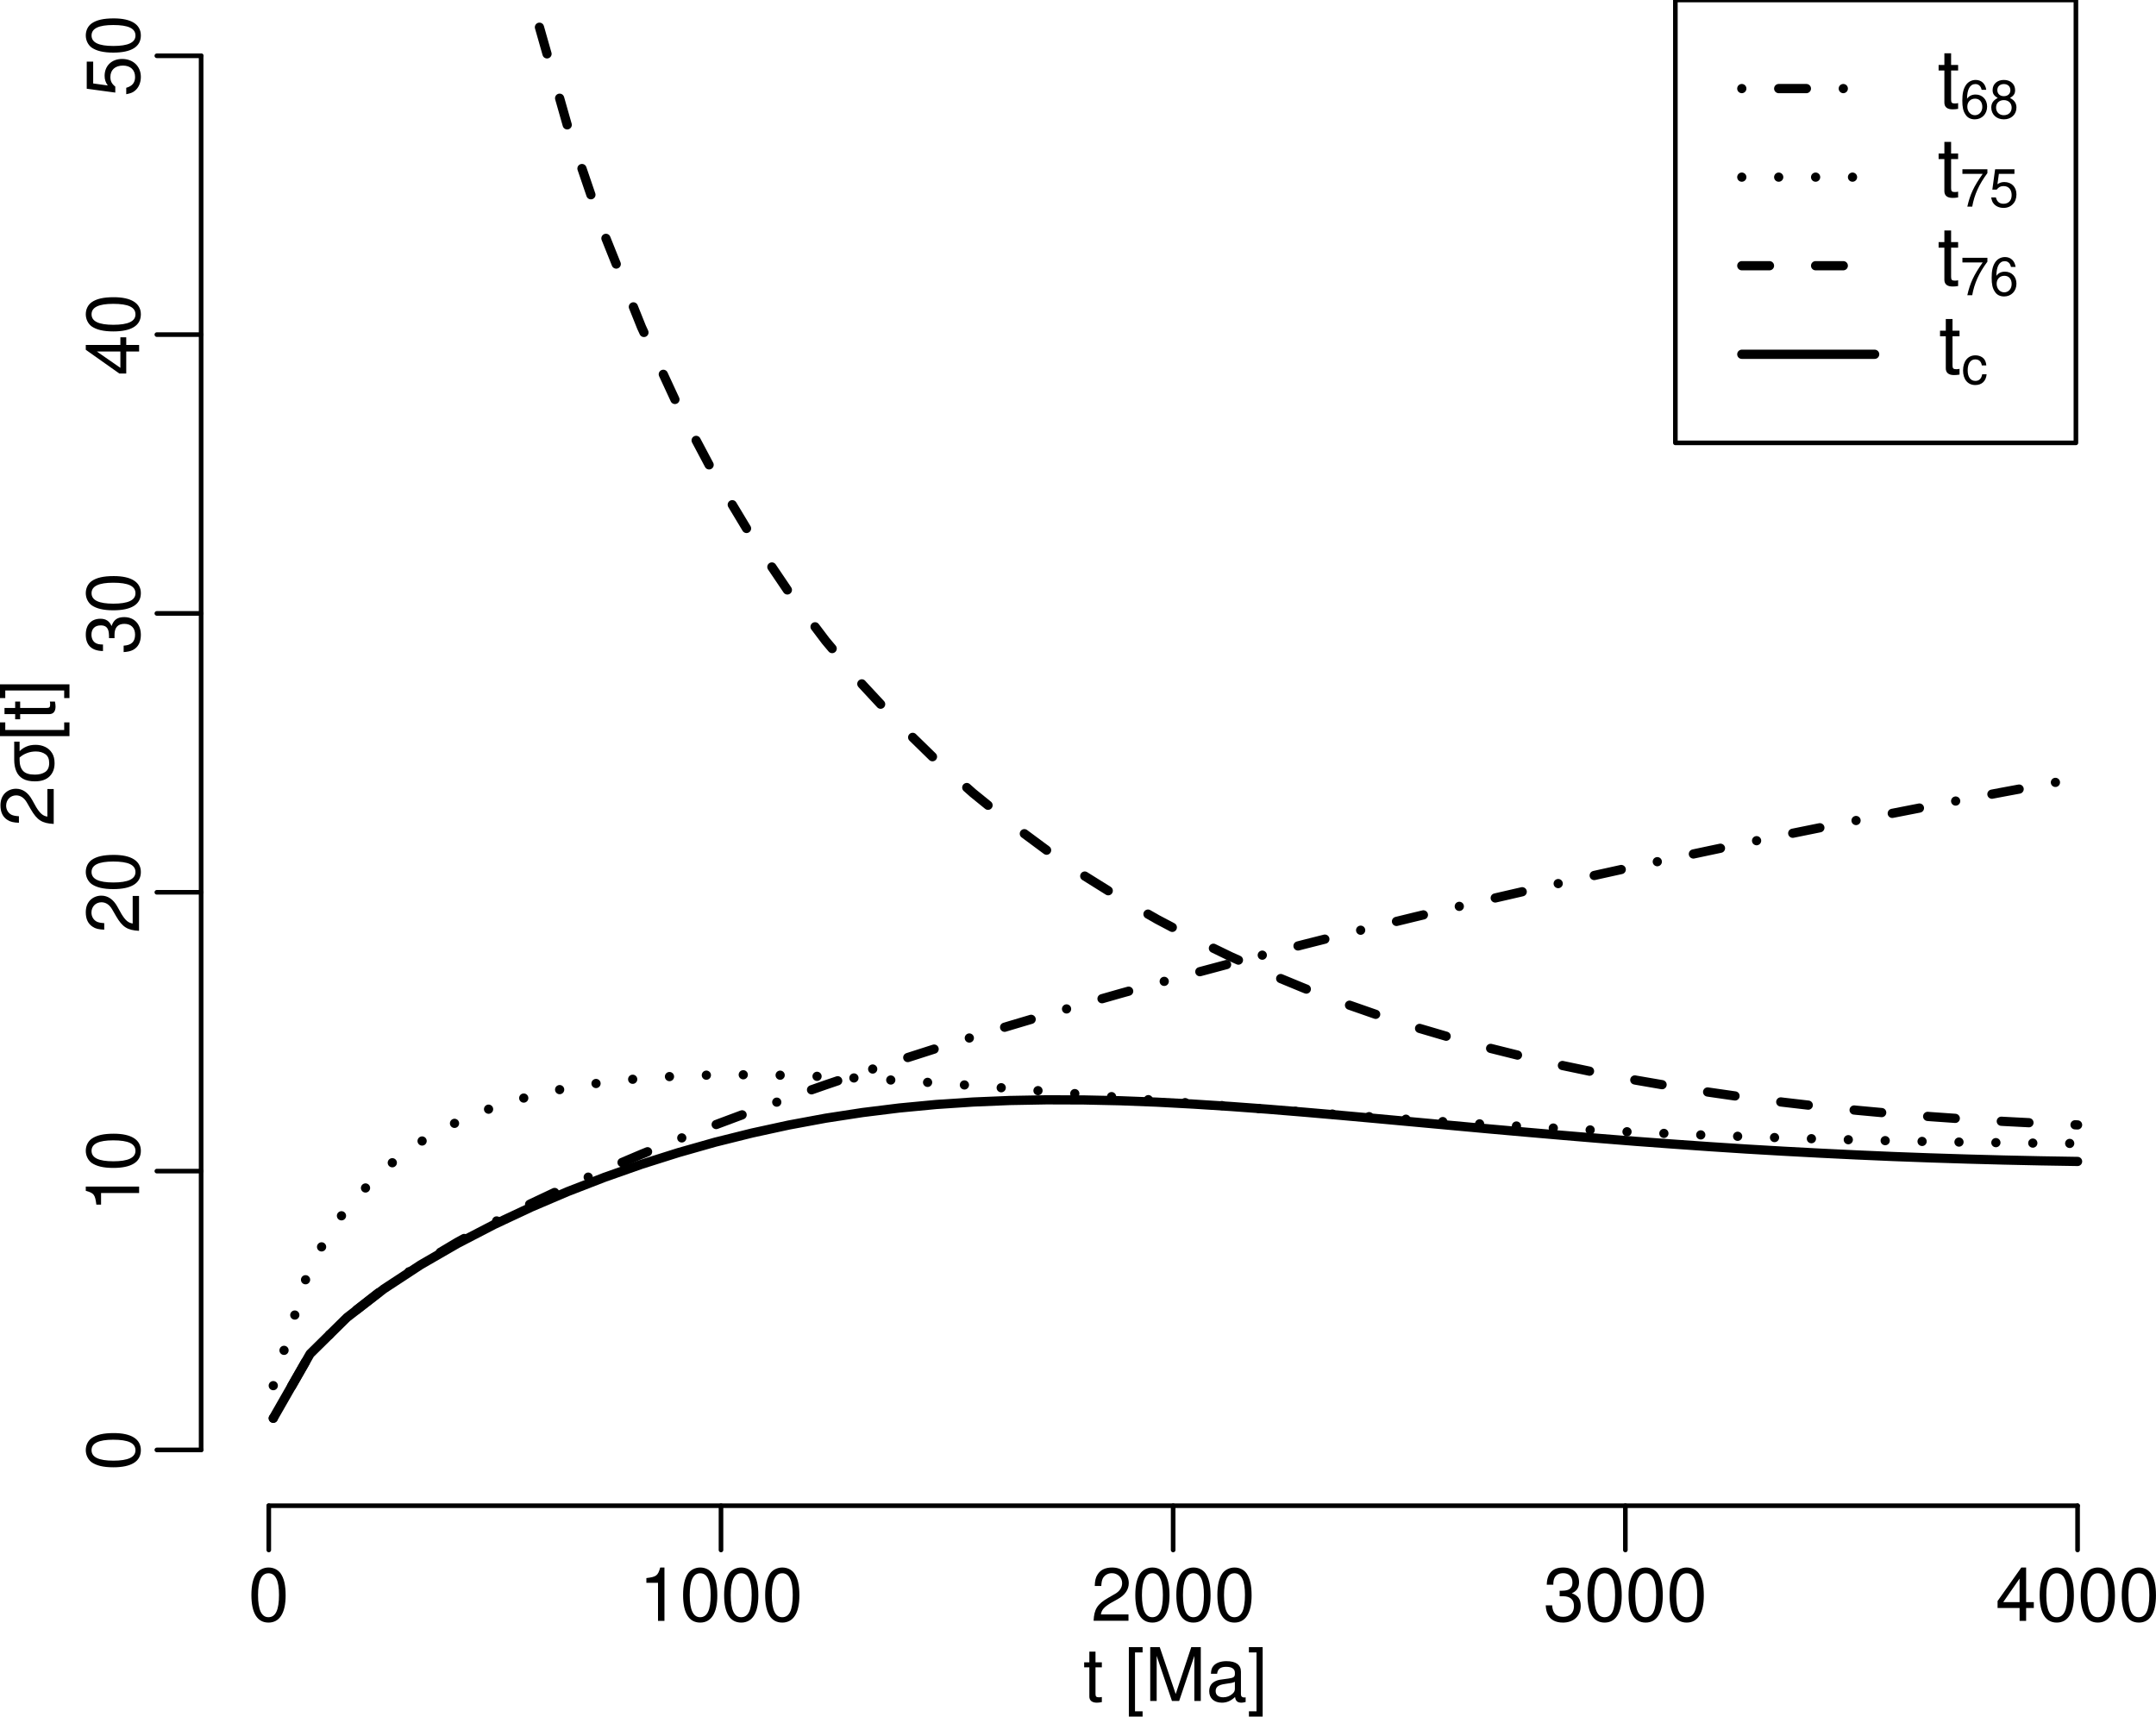
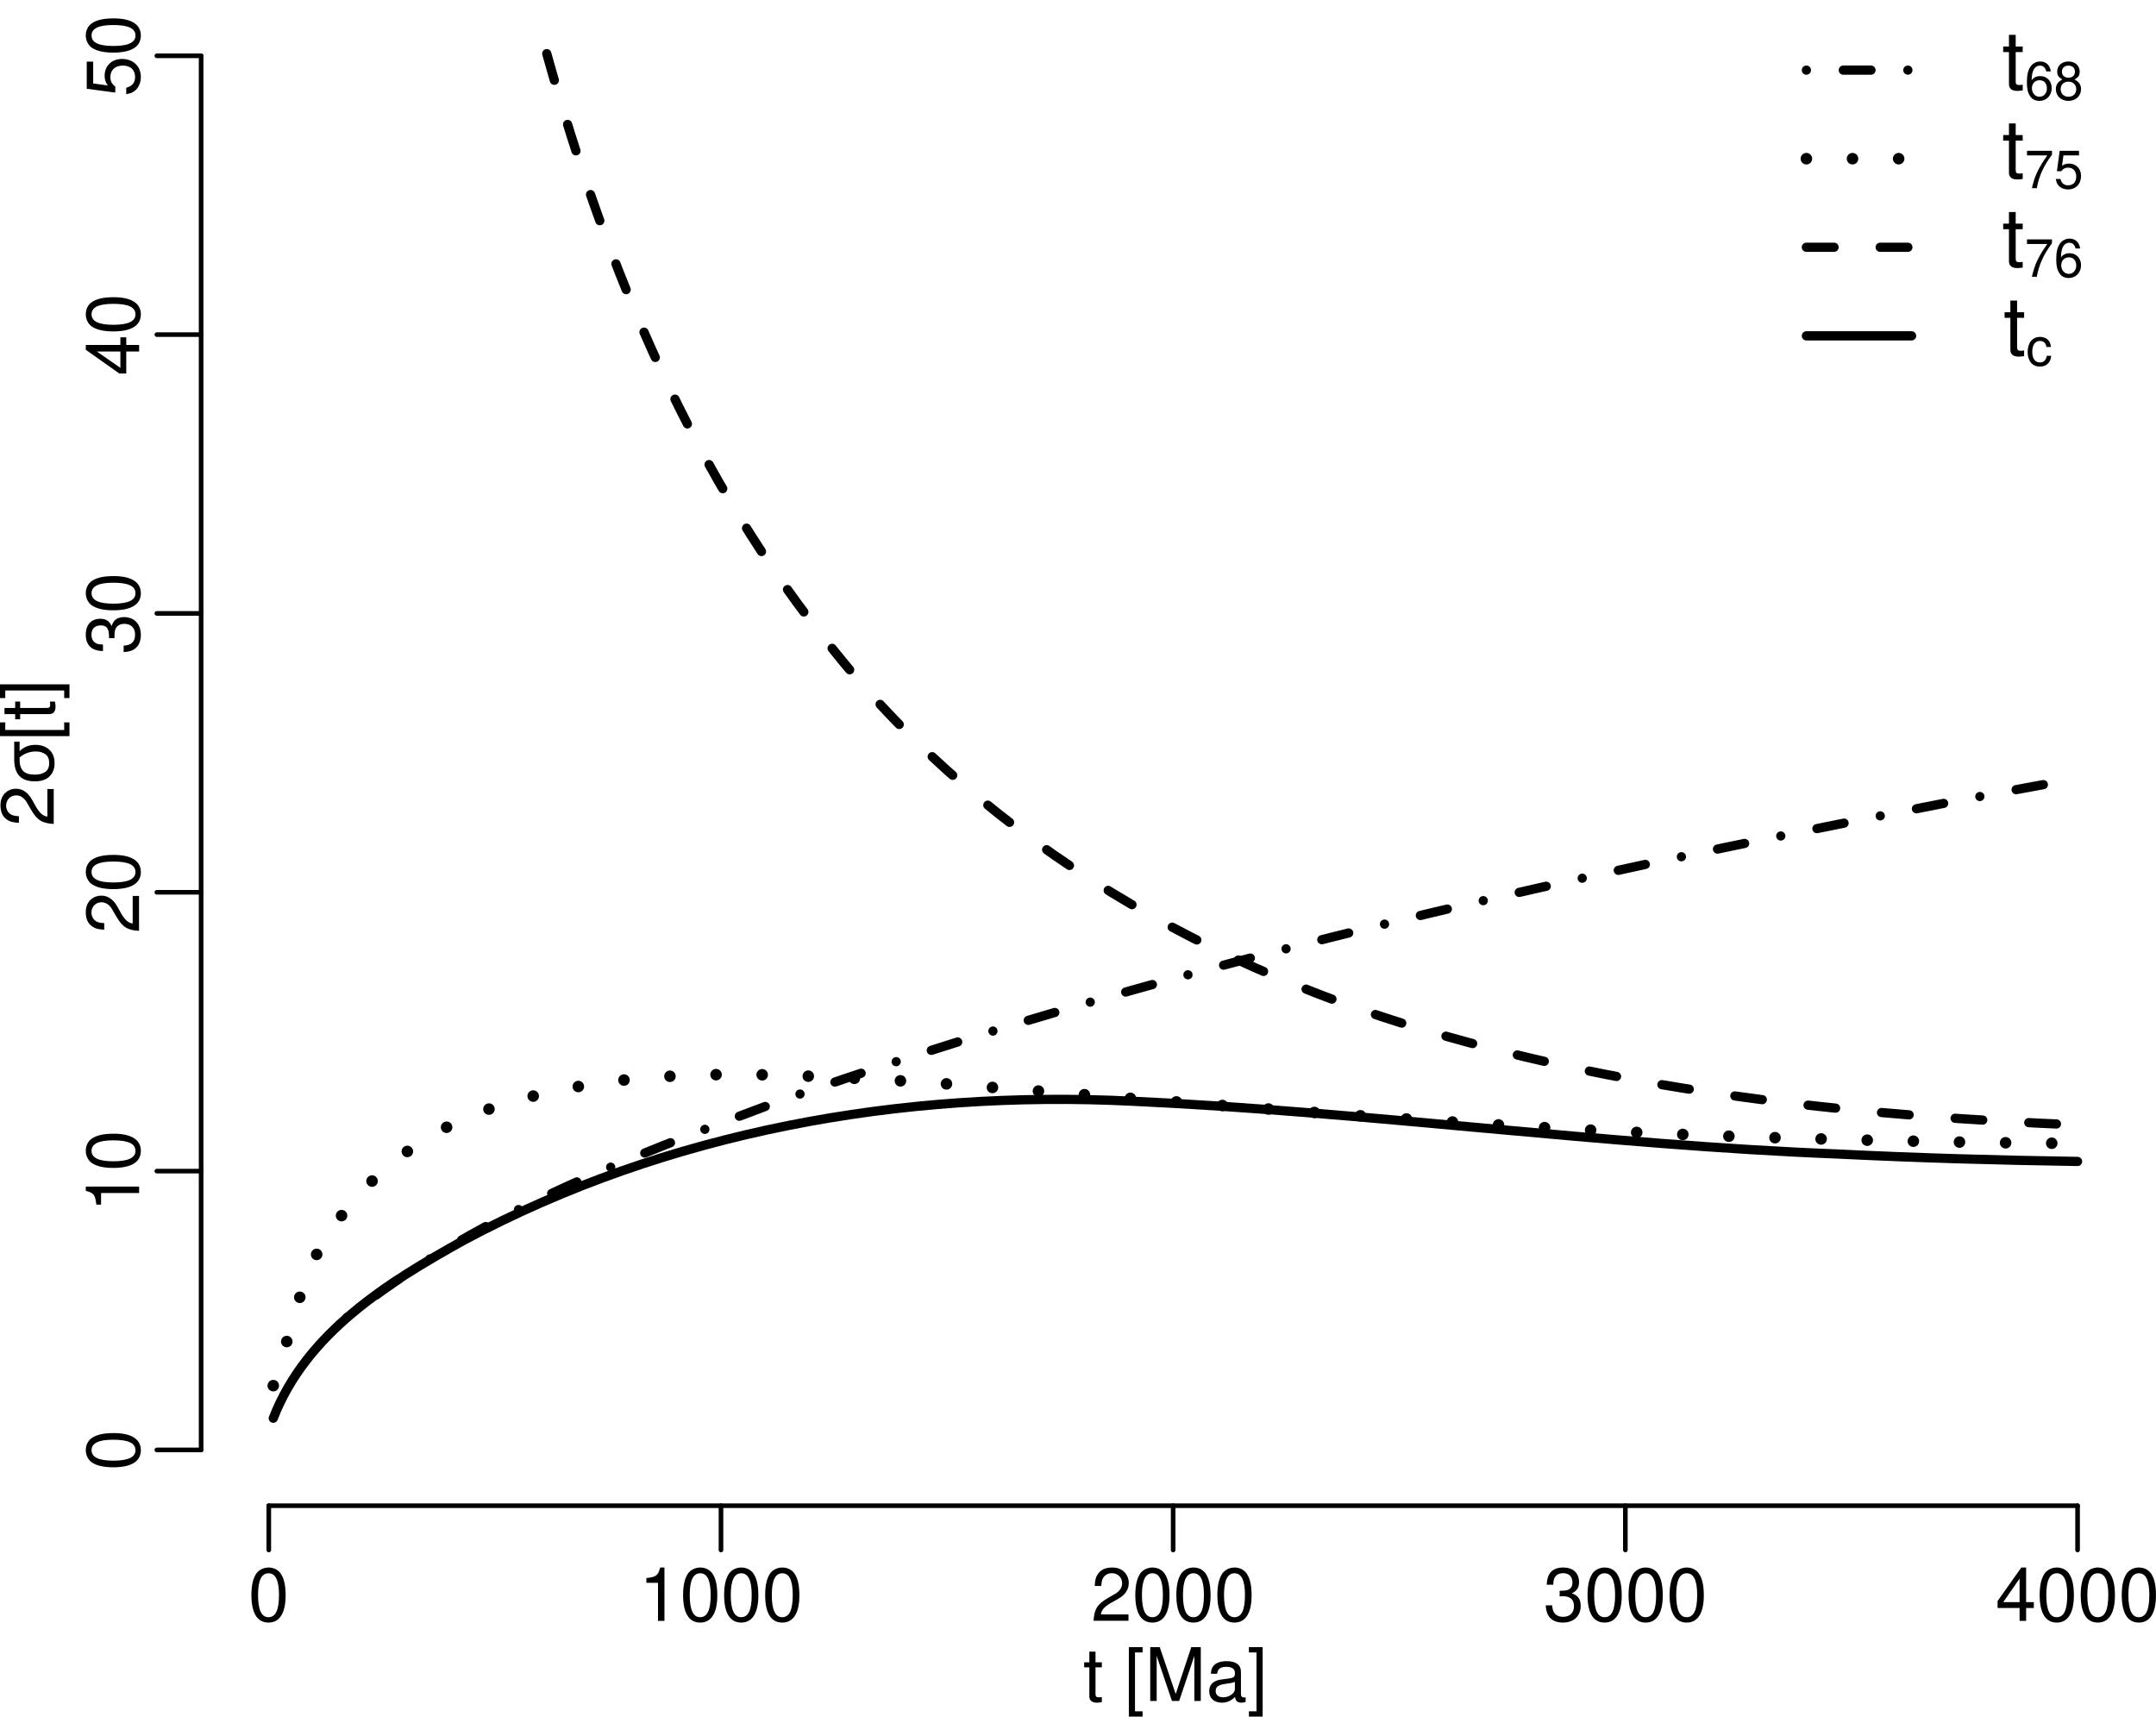
<svg xmlns="http://www.w3.org/2000/svg" version="1.1" id="svg2" xml:space="preserve" width="467.357" height="372.112" viewBox="0 0 467.357 372.112">
  <defs id="defs6">
    <clipPath clipPathUnits="userSpaceOnUse" id="clipPath20">
      <path d="M 36,36 H 352.8 V 280.8 H 36 Z" id="path18" />
    </clipPath>
    <clipPath clipPathUnits="userSpaceOnUse" id="clipPath122">
      <path d="M 36,36 H 352.8 V 280.8 H 36 Z" id="path120" />
    </clipPath>
  </defs>
  <g id="g10" transform="matrix(1.333333,0,0,-1.333333,-4.402667,374.4)">
    <g id="g12" />
    <g id="g14">
      <g id="g16" clip-path="url(#clipPath20)">
-         <path d="m 47.73,50.22 5.99,10.47 5.99,5.93 5.98,4.67 5.99,4 5.99,3.56 5.98,3.25 5.99,3.02 5.98,2.82 5.99,2.67 5.99,2.54 5.98,2.43 5.99,2.33 5.99,2.24 5.98,2.17 5.99,2.1 5.99,2.03 5.98,1.97 5.99,1.92 5.98,1.88 5.99,1.82 5.99,1.78 5.98,1.74 5.99,1.71 5.99,1.66 5.98,1.63 5.99,1.6 5.99,1.57 5.98,1.54 5.99,1.51 5.99,1.48 5.98,1.46 5.99,1.43 5.98,1.4 5.99,1.38 5.99,1.36 5.98,1.34 5.99,1.32 5.99,1.29 5.98,1.27 5.99,1.26 5.99,1.24 5.98,1.21 5.99,1.2 5.98,1.18 5.99,1.17 5.99,1.15 5.98,1.13 5.99,1.11 5.99,1.1" style="fill:none;stroke:#000000;stroke-width:1.5;stroke-linecap:round;stroke-linejoin:round;stroke-miterlimit:10;stroke-dasharray:0, 6, 4.5, 6;stroke-dashoffset:0;stroke-opacity:1" id="path22" />
+         <path style="fill:none;stroke:#000000;stroke-width:1.5;stroke-linecap:round;stroke-linejoin:round;stroke-miterlimit:10;stroke-dasharray:0, 6, 4.5, 6;stroke-dashoffset:0;stroke-opacity:1" d="m 59.71,66.62 c 20.469,16.423 45.403,25.826 69.728,34.937 61.93,21.865 126.209,36.199 190.576,48.768 7.011,1.353 14.033,2.648 21.056,3.934" id="path22" />
      </g>
    </g>
    <g id="g24">
      <path d="M 47,36 H 341.07" style="fill:none;stroke:#000000;stroke-width:0.75;stroke-linecap:round;stroke-linejoin:round;stroke-miterlimit:10;stroke-dasharray:none;stroke-opacity:1" id="path26" />
      <path d="M 47,36 V 28.8" style="fill:none;stroke:#000000;stroke-width:0.75;stroke-linecap:round;stroke-linejoin:round;stroke-miterlimit:10;stroke-dasharray:none;stroke-opacity:1" id="path28" />
      <path d="M 120.52,36 V 28.8" style="fill:none;stroke:#000000;stroke-width:0.75;stroke-linecap:round;stroke-linejoin:round;stroke-miterlimit:10;stroke-dasharray:none;stroke-opacity:1" id="path30" />
      <path d="M 194.03,36 V 28.8" style="fill:none;stroke:#000000;stroke-width:0.75;stroke-linecap:round;stroke-linejoin:round;stroke-miterlimit:10;stroke-dasharray:none;stroke-opacity:1" id="path32" />
      <path d="M 267.55,36 V 28.8" style="fill:none;stroke:#000000;stroke-width:0.75;stroke-linecap:round;stroke-linejoin:round;stroke-miterlimit:10;stroke-dasharray:none;stroke-opacity:1" id="path34" />
      <path d="M 341.07,36 V 28.8" style="fill:none;stroke:#000000;stroke-width:0.75;stroke-linecap:round;stroke-linejoin:round;stroke-miterlimit:10;stroke-dasharray:none;stroke-opacity:1" id="path36" />
      <text transform="matrix(1,0,0,-1,43.66,17.28)" style="font-variant:normal;font-weight:normal;font-size:12px;font-family:Helvetica;-inkscape-font-specification:Helvetica;writing-mode:lr-tb;fill:#000000;fill-opacity:1;fill-rule:nonzero;stroke:none" id="text40">
        <tspan x="0" y="0" id="tspan38">0</tspan>
      </text>
      <text transform="matrix(1,0,0,-1,107.17,17.28)" style="font-variant:normal;font-weight:normal;font-size:12px;font-family:Helvetica;-inkscape-font-specification:Helvetica;writing-mode:lr-tb;fill:#000000;fill-opacity:1;fill-rule:nonzero;stroke:none" id="text44">
        <tspan x="0 6.672 13.344 20.016" y="0" id="tspan42">1000</tspan>
      </text>
      <text transform="matrix(1,0,0,-1,180.69,17.28)" style="font-variant:normal;font-weight:normal;font-size:12px;font-family:Helvetica;-inkscape-font-specification:Helvetica;writing-mode:lr-tb;fill:#000000;fill-opacity:1;fill-rule:nonzero;stroke:none" id="text48">
        <tspan x="0 6.672 13.344 20.016" y="0" id="tspan46">2000</tspan>
      </text>
      <text transform="matrix(1,0,0,-1,254.21,17.28)" style="font-variant:normal;font-weight:normal;font-size:12px;font-family:Helvetica;-inkscape-font-specification:Helvetica;writing-mode:lr-tb;fill:#000000;fill-opacity:1;fill-rule:nonzero;stroke:none" id="text52">
        <tspan x="0 6.672 13.344 20.016" y="0" id="tspan50">3000</tspan>
      </text>
      <text transform="matrix(1,0,0,-1,327.72,17.28)" style="font-variant:normal;font-weight:normal;font-size:12px;font-family:Helvetica;-inkscape-font-specification:Helvetica;writing-mode:lr-tb;fill:#000000;fill-opacity:1;fill-rule:nonzero;stroke:none" id="text56">
        <tspan x="0 6.672 13.344 20.016" y="0" id="tspan54">4000</tspan>
      </text>
      <path d="M 36,45.07 V 271.73" style="fill:none;stroke:#000000;stroke-width:0.75;stroke-linecap:round;stroke-linejoin:round;stroke-miterlimit:10;stroke-dasharray:none;stroke-opacity:1" id="path58" />
      <path d="M 36,45.07 H 28.8" style="fill:none;stroke:#000000;stroke-width:0.75;stroke-linecap:round;stroke-linejoin:round;stroke-miterlimit:10;stroke-dasharray:none;stroke-opacity:1" id="path60" />
      <path d="M 36,90.4 H 28.8" style="fill:none;stroke:#000000;stroke-width:0.75;stroke-linecap:round;stroke-linejoin:round;stroke-miterlimit:10;stroke-dasharray:none;stroke-opacity:1" id="path62" />
      <path d="M 36,135.73 H 28.8" style="fill:none;stroke:#000000;stroke-width:0.75;stroke-linecap:round;stroke-linejoin:round;stroke-miterlimit:10;stroke-dasharray:none;stroke-opacity:1" id="path64" />
      <path d="M 36,181.07 H 28.8" style="fill:none;stroke:#000000;stroke-width:0.75;stroke-linecap:round;stroke-linejoin:round;stroke-miterlimit:10;stroke-dasharray:none;stroke-opacity:1" id="path66" />
      <path d="M 36,226.4 H 28.8" style="fill:none;stroke:#000000;stroke-width:0.75;stroke-linecap:round;stroke-linejoin:round;stroke-miterlimit:10;stroke-dasharray:none;stroke-opacity:1" id="path68" />
      <path d="M 36,271.73 H 28.8" style="fill:none;stroke:#000000;stroke-width:0.75;stroke-linecap:round;stroke-linejoin:round;stroke-miterlimit:10;stroke-dasharray:none;stroke-opacity:1" id="path70" />
      <text transform="matrix(0,1,1,0,25.92,41.73)" style="font-variant:normal;font-weight:normal;font-size:12px;font-family:Helvetica;-inkscape-font-specification:Helvetica;writing-mode:lr-tb;fill:#000000;fill-opacity:1;fill-rule:nonzero;stroke:none" id="text74">
        <tspan x="0" y="0" id="tspan72">0</tspan>
      </text>
      <text transform="matrix(0,1,1,0,25.92,83.73)" style="font-variant:normal;font-weight:normal;font-size:12px;font-family:Helvetica;-inkscape-font-specification:Helvetica;writing-mode:lr-tb;fill:#000000;fill-opacity:1;fill-rule:nonzero;stroke:none" id="text78">
        <tspan x="0 6.672" y="0" id="tspan76">10</tspan>
      </text>
      <text transform="matrix(0,1,1,0,25.92,129.06)" style="font-variant:normal;font-weight:normal;font-size:12px;font-family:Helvetica;-inkscape-font-specification:Helvetica;writing-mode:lr-tb;fill:#000000;fill-opacity:1;fill-rule:nonzero;stroke:none" id="text82">
        <tspan x="0 6.672" y="0" id="tspan80">20</tspan>
      </text>
      <text transform="matrix(0,1,1,0,25.92,174.39)" style="font-variant:normal;font-weight:normal;font-size:12px;font-family:Helvetica;-inkscape-font-specification:Helvetica;writing-mode:lr-tb;fill:#000000;fill-opacity:1;fill-rule:nonzero;stroke:none" id="text86">
        <tspan x="0 6.672" y="0" id="tspan84">30</tspan>
      </text>
      <text transform="matrix(0,1,1,0,25.92,219.73)" style="font-variant:normal;font-weight:normal;font-size:12px;font-family:Helvetica;-inkscape-font-specification:Helvetica;writing-mode:lr-tb;fill:#000000;fill-opacity:1;fill-rule:nonzero;stroke:none" id="text90">
        <tspan x="0 6.672" y="0" id="tspan88">40</tspan>
      </text>
      <text transform="matrix(0,1,1,0,25.92,265.06)" style="font-variant:normal;font-weight:normal;font-size:12px;font-family:Helvetica;-inkscape-font-specification:Helvetica;writing-mode:lr-tb;fill:#000000;fill-opacity:1;fill-rule:nonzero;stroke:none" id="text94">
        <tspan x="0 6.672" y="0" id="tspan92">50</tspan>
      </text>
    </g>
    <g id="g98">
      <text transform="scale(1,-1)" style="font-variant:normal;font-weight:normal;font-size:12px;font-family:Helvetica;-inkscape-font-specification:Helvetica;writing-mode:lr-tb;fill:#000000;fill-opacity:1;fill-rule:nonzero;stroke:none" id="text102" x="179.39" y="-4.26">
        <tspan x="179.39 182.726 186.062 189.398 199.394 206.066" y="-4.26" id="tspan100">t [Ma]</tspan>
      </text>
      <text transform="matrix(0,1,1,0,12.05,146.44)" style="font-variant:normal;font-weight:normal;font-size:12px;font-family:Helvetica;-inkscape-font-specification:Helvetica;writing-mode:lr-tb;fill:#000000;fill-opacity:1;fill-rule:nonzero;stroke:none" id="text106">
        <tspan x="0" y="0" id="tspan104">2</tspan>
      </text>
      <text transform="matrix(0,1,1,0,12.05,153.11)" style="font-variant:normal;font-weight:normal;font-size:12px;font-family:Symbol;-inkscape-font-specification:Symbol;writing-mode:lr-tb;fill:#000000;fill-opacity:1;fill-rule:nonzero;stroke:none" id="text110">
        <tspan x="0" y="0" id="tspan108">σ</tspan>
      </text>
      <text transform="matrix(0,1,1,0,12.05,160.35)" style="font-variant:normal;font-weight:normal;font-size:12px;font-family:Helvetica;-inkscape-font-specification:Helvetica;writing-mode:lr-tb;fill:#000000;fill-opacity:1;fill-rule:nonzero;stroke:none" id="text114">
        <tspan x="0 3.336 6.672" y="0" id="tspan112">[t]</tspan>
      </text>
    </g>
    <g id="g116">
-       <g id="g118" clip-path="url(#clipPath122)">
-         <path d="m 47.73,55.52 5.99,19.65 5.99,9.36 5.98,6.2 5.99,4.43 5.99,3.26 5.98,2.42 5.99,1.79 5.98,1.31 5.99,0.92 5.99,0.62 5.98,0.38 5.99,0.18 5.99,0.03 5.98,-0.1 5.99,-0.21 5.99,-0.28 5.98,-0.35 5.99,-0.39 5.98,-0.43 5.99,-0.46 5.99,-0.48 5.98,-0.48 5.99,-0.5 5.99,-0.49 5.98,-0.48 5.99,-0.48 5.99,-0.47 5.98,-0.46 5.99,-0.44 5.99,-0.42 5.98,-0.41 5.99,-0.38 5.98,-0.37 5.99,-0.34 5.99,-0.33 5.98,-0.3 5.99,-0.29 5.99,-0.26 5.98,-0.24 5.99,-0.22 5.99,-0.2 5.98,-0.18 5.99,-0.16 5.98,-0.15 5.99,-0.12 5.99,-0.1 5.98,-0.09 5.99,-0.07 5.99,-0.05" style="fill:none;stroke:#000000;stroke-width:1.5;stroke-linecap:round;stroke-linejoin:round;stroke-miterlimit:10;stroke-dasharray:0, 6;stroke-dashoffset:0;stroke-opacity:1" id="path124" />
-         <path d="m 88.05,288 1.59,-6.83 5.98,-21.03 5.99,-17.58 5.99,-14.96 5.98,-12.93 5.99,-11.3 5.99,-9.96 5.98,-8.86 5.99,-7.93 5.99,-7.13 5.98,-6.44 5.99,-5.85 5.98,-5.32 5.99,-4.86 5.99,-4.44 5.98,-4.07 5.99,-3.74 5.99,-3.43 5.98,-3.16 5.99,-2.91 5.99,-2.68 5.98,-2.47 5.99,-2.27 5.99,-2.09 5.98,-1.93 5.99,-1.76 5.98,-1.63 5.99,-1.49 5.99,-1.37 5.98,-1.25 5.99,-1.14 5.99,-1.03 5.98,-0.94 5.99,-0.86 5.99,-0.76 5.98,-0.69 5.99,-0.62 5.98,-0.55 5.99,-0.48 5.99,-0.42 5.98,-0.36 5.99,-0.31 5.99,-0.26" style="fill:none;stroke:#000000;stroke-width:1.5;stroke-linecap:round;stroke-linejoin:round;stroke-miterlimit:10;stroke-dasharray:4.5, 7.5;stroke-dashoffset:0;stroke-opacity:1" id="path126" />
-         <path d="m 47.73,50.22 5.99,10.47 5.99,5.91 5.98,4.63 5.99,3.93 5.99,3.46 5.98,3.1 5.99,2.81 5.98,2.55 5.99,2.32 5.99,2.11 5.98,1.89 5.99,1.7 5.99,1.49 5.98,1.3 5.99,1.11 5.99,0.92 5.98,0.74 5.99,0.57 5.98,0.4 5.99,0.25 5.99,0.11 5.98,-0.02 5.99,-0.13 5.99,-0.23 5.98,-0.32 5.99,-0.38 5.99,-0.44 5.98,-0.49 5.99,-0.52 5.99,-0.54 5.98,-0.55 5.99,-0.55 5.98,-0.55 5.99,-0.53 5.99,-0.52 5.98,-0.5 5.99,-0.48 5.99,-0.44 5.98,-0.42 5.99,-0.39 5.99,-0.35 5.98,-0.32 5.99,-0.29 5.98,-0.26 5.99,-0.22 5.99,-0.19 5.98,-0.16 5.99,-0.13 5.99,-0.1" style="fill:none;stroke:#000000;stroke-width:1.5;stroke-linecap:round;stroke-linejoin:round;stroke-miterlimit:10;stroke-dasharray:none;stroke-opacity:1" id="path128" />
-         <path d="m 275.68,280.8 h 65.12 v -72 h -65.12 z" style="fill:none;stroke:#000000;stroke-width:0.75;stroke-linecap:round;stroke-linejoin:round;stroke-miterlimit:10;stroke-dasharray:none;stroke-opacity:1" id="path130" />
-         <path d="m 286.48,266.4 h 21.6" style="fill:none;stroke:#000000;stroke-width:1.5;stroke-linecap:round;stroke-linejoin:round;stroke-miterlimit:10;stroke-dasharray:0, 6, 4.5, 6;stroke-dashoffset:0;stroke-opacity:1" id="path132" />
-         <path d="m 286.48,252 h 21.6" style="fill:none;stroke:#000000;stroke-width:1.5;stroke-linecap:round;stroke-linejoin:round;stroke-miterlimit:10;stroke-dasharray:0, 6;stroke-dashoffset:0;stroke-opacity:1" id="path134" />
-         <path d="m 286.48,237.6 h 21.6" style="fill:none;stroke:#000000;stroke-width:1.5;stroke-linecap:round;stroke-linejoin:round;stroke-miterlimit:10;stroke-dasharray:4.5, 7.5;stroke-dashoffset:0;stroke-opacity:1" id="path136" />
-         <path d="m 286.48,223.2 h 21.6" style="fill:none;stroke:#000000;stroke-width:1.5;stroke-linecap:round;stroke-linejoin:round;stroke-miterlimit:10;stroke-dasharray:none;stroke-opacity:1" id="path138" />
-         <text transform="scale(1,-1)" style="font-variant:normal;font-weight:normal;font-size:13.2px;font-family:Helvetica;-inkscape-font-specification:Helvetica;writing-mode:lr-tb;fill:#000000;fill-opacity:1;fill-rule:nonzero;stroke:none;stroke-width:1.1" id="text142" x="318.288" y="-263.318">
-           <tspan id="tspan140" x="318.288" y="-263.318" style="stroke-width:1.1">t<tspan style="font-size:8.58px;baseline-shift:sub;stroke-width:1.1" id="tspan892">68</tspan>
-           </tspan>
-         </text>
-         <text transform="scale(1,-1)" style="font-variant:normal;font-weight:normal;font-size:13.2px;font-family:Helvetica;-inkscape-font-specification:Helvetica;writing-mode:lr-tb;fill:#000000;fill-opacity:1;fill-rule:nonzero;stroke:none;stroke-width:1.1" id="text146" x="318.288" y="-248.918">
-           <tspan id="tspan144" x="318.288" y="-248.918" style="stroke-width:1.1">t<tspan style="font-size:8.58px;baseline-shift:sub;stroke-width:1.1" id="tspan890">75</tspan>
-           </tspan>
-         </text>
-         <text transform="scale(1,-1)" style="font-variant:normal;font-weight:normal;font-size:13.2px;font-family:Helvetica;-inkscape-font-specification:Helvetica;writing-mode:lr-tb;fill:#000000;fill-opacity:1;fill-rule:nonzero;stroke:none;stroke-width:1.1" id="text150" x="318.288" y="-234.518">
-           <tspan id="tspan148" x="318.288" y="-234.518" style="stroke-width:1.1">t<tspan style="font-size:8.58px;baseline-shift:sub;stroke-width:1.1" id="tspan888">76</tspan>
-           </tspan>
-         </text>
-         <text transform="scale(1,-1)" style="font-variant:normal;font-weight:normal;font-size:13.2px;font-family:Helvetica;-inkscape-font-specification:Helvetica;writing-mode:lr-tb;fill:#000000;fill-opacity:1;fill-rule:nonzero;stroke:none;stroke-width:1.1" id="text154" x="318.519" y="-220.118">
-           <tspan x="318.519" id="tspan152" y="-220.118" style="stroke-width:1.1">t<tspan style="font-size:8.58px;baseline-shift:sub;stroke-width:1.1" id="tspan886">c</tspan>
-           </tspan>
-         </text>
-       </g>
+       <path id="path124" d="m 47.73,55.52 c 2.452,6.989 3.768,14.503 6.953,21.154 5.912,11.114 16.079,19.626 27.954,23.756 22.801,7.81 47.377,5.687 71.022,4.429 47.852,-3.675 95.683,-8.029 143.687,-9.175 14.571,-0.438 29.147,-0.686 43.725,-0.795" style="fill:none;stroke:#000000;stroke-width:1.875;stroke-linecap:round;stroke-linejoin:round;stroke-miterlimit:10;stroke-dasharray:0, 7.5;stroke-dashoffset:0;stroke-opacity:1" />
+       <path id="path126" d="M 92.194,272.078 C 101.943,237.112 116.062,202.93 139.169,174.669 164.248,143.405 200.53,122.797 238.812,112.213 272.046,102.791 306.658,99.321 341.07,97.91" style="fill:none;stroke:#000000;stroke-width:1.5;stroke-linecap:round;stroke-linejoin:round;stroke-miterlimit:10;stroke-dasharray:4.5, 7.5;stroke-dashoffset:0;stroke-opacity:1" />
+       <path id="path128" d="M 47.73,50.22 C 53.142,64.148 66.3,72.248 78.734,79.172 111.824,96.878 149.935,103.61 187.216,101.771 225.605,100.016 263.741,94.675 302.153,93.175 315.116,92.536 328.092,92.166 341.07,91.97" style="fill:none;stroke:#000000;stroke-width:1.5;stroke-linecap:round;stroke-linejoin:round;stroke-miterlimit:10;stroke-dasharray:none;stroke-opacity:1" />
+       <path id="path132" style="fill:none;stroke:#000000;stroke-width:1.5;stroke-linecap:round;stroke-linejoin:round;stroke-miterlimit:10;stroke-dasharray:0, 6, 4.5, 6;stroke-dashoffset:0;stroke-opacity:1" d="m 296.98,269.4 h 21.6" />
+       <path id="path134" style="fill:none;stroke:#000000;stroke-width:1.875;stroke-linecap:round;stroke-linejoin:round;stroke-miterlimit:10;stroke-dasharray:0, 7.5;stroke-dashoffset:0;stroke-opacity:1" d="m 296.98,255 h 21.6" />
+       <path id="path136" style="fill:none;stroke:#000000;stroke-width:1.5;stroke-linecap:round;stroke-linejoin:round;stroke-miterlimit:10;stroke-dasharray:4.5, 7.5;stroke-dashoffset:0;stroke-opacity:1" d="m 296.98,240.6 h 21.6" />
+       <path id="path138" style="fill:none;stroke:#000000;stroke-width:1.5;stroke-linecap:round;stroke-linejoin:round;stroke-miterlimit:10;stroke-dasharray:none;stroke-opacity:1" d="m 296.98,226.2 h 17.1" />
+       <text y="-266.318" x="328.788" id="text142" style="font-variant:normal;font-weight:normal;font-size:13.2px;font-family:Helvetica;-inkscape-font-specification:Helvetica;writing-mode:lr-tb;fill:#000000;fill-opacity:1;fill-rule:nonzero;stroke:none;stroke-width:1.1" transform="scale(1,-1)">
+         <tspan style="stroke-width:1.1" y="-266.318" x="328.788" id="tspan140">t<tspan id="tspan892" style="font-size:8.58px;baseline-shift:sub;stroke-width:1.1">68</tspan>
+         </tspan>
+       </text>
+       <text y="-251.918" x="328.788" id="text146" style="font-variant:normal;font-weight:normal;font-size:13.2px;font-family:Helvetica;-inkscape-font-specification:Helvetica;writing-mode:lr-tb;fill:#000000;fill-opacity:1;fill-rule:nonzero;stroke:none;stroke-width:1.1" transform="scale(1,-1)">
+         <tspan style="stroke-width:1.1" y="-251.918" x="328.788" id="tspan144">t<tspan id="tspan890" style="font-size:8.58px;baseline-shift:sub;stroke-width:1.1">75</tspan>
+         </tspan>
+       </text>
+       <text y="-237.518" x="328.788" id="text150" style="font-variant:normal;font-weight:normal;font-size:13.2px;font-family:Helvetica;-inkscape-font-specification:Helvetica;writing-mode:lr-tb;fill:#000000;fill-opacity:1;fill-rule:nonzero;stroke:none;stroke-width:1.1" transform="scale(1,-1)">
+         <tspan style="stroke-width:1.1" y="-237.518" x="328.788" id="tspan148">t<tspan id="tspan888" style="font-size:8.58px;baseline-shift:sub;stroke-width:1.1">76</tspan>
+         </tspan>
+       </text>
+       <text y="-223.118" x="329.019" id="text154" style="font-variant:normal;font-weight:normal;font-size:13.2px;font-family:Helvetica;-inkscape-font-specification:Helvetica;writing-mode:lr-tb;fill:#000000;fill-opacity:1;fill-rule:nonzero;stroke:none;stroke-width:1.1" transform="scale(1,-1)">
+         <tspan style="stroke-width:1.1" y="-223.118" id="tspan152" x="329.019">t<tspan id="tspan886" style="font-size:8.58px;baseline-shift:sub;stroke-width:1.1">c</tspan>
+         </tspan>
+       </text>
    </g>
  </g>
</svg>
